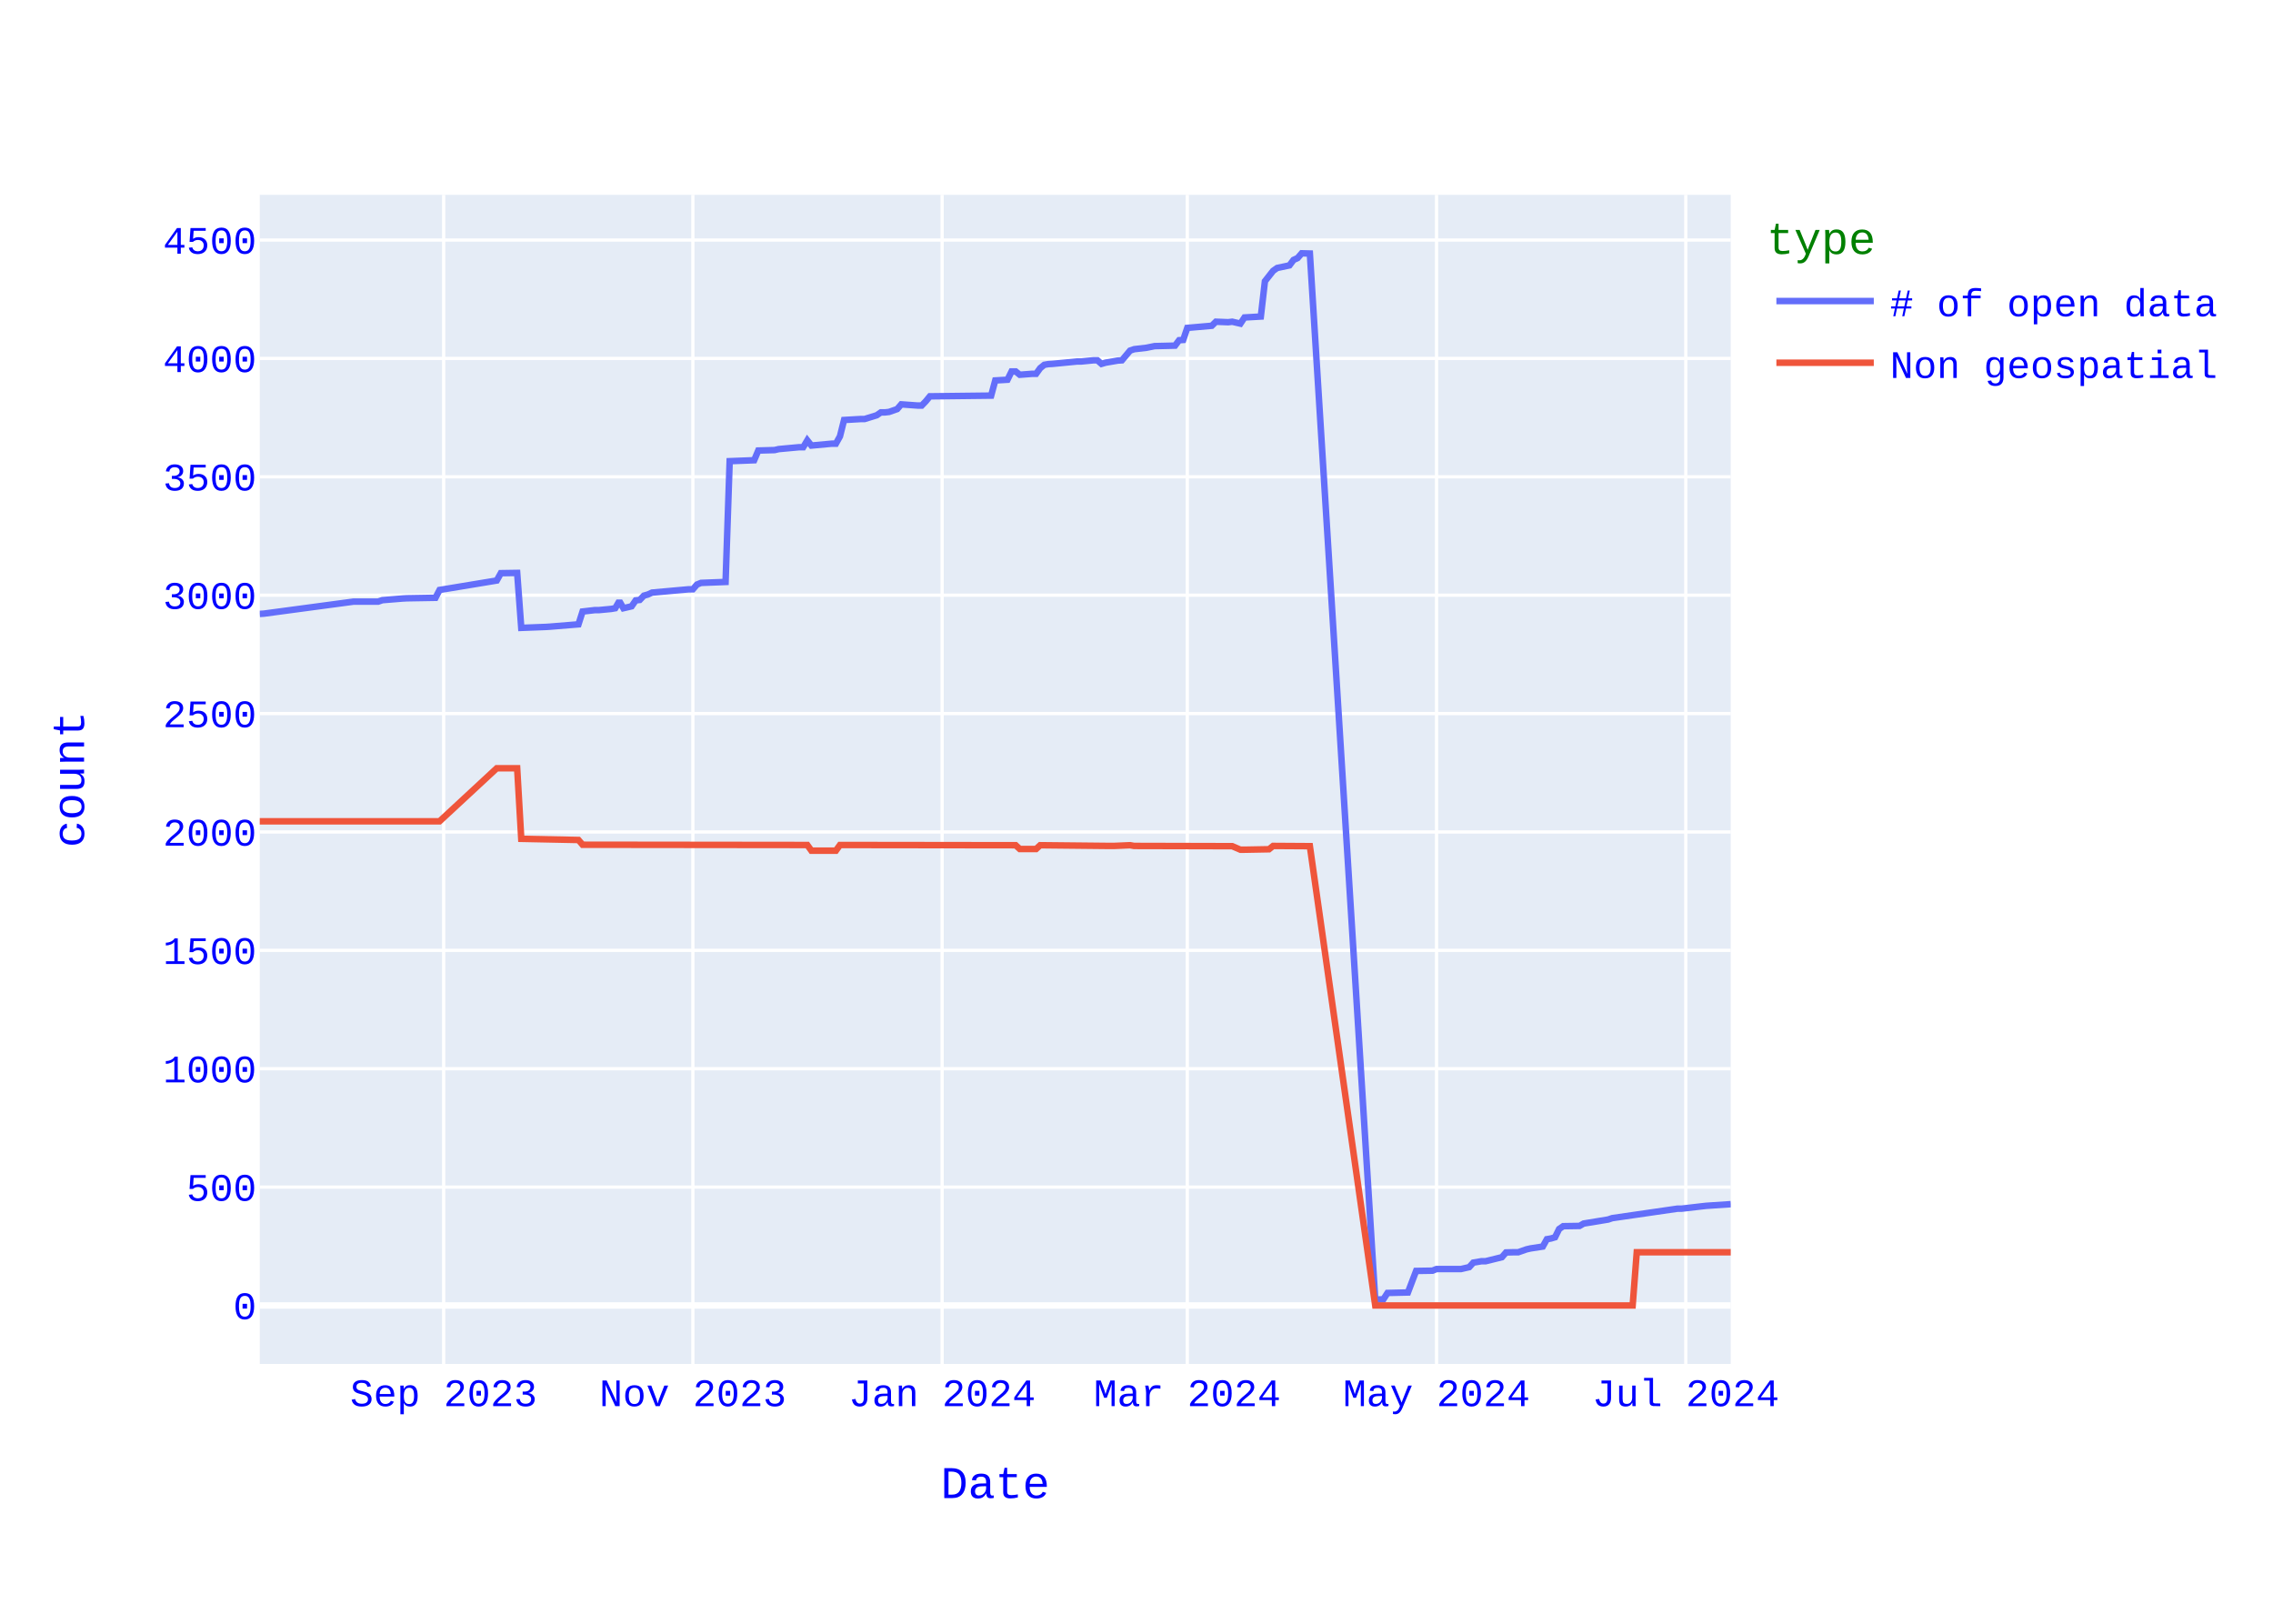
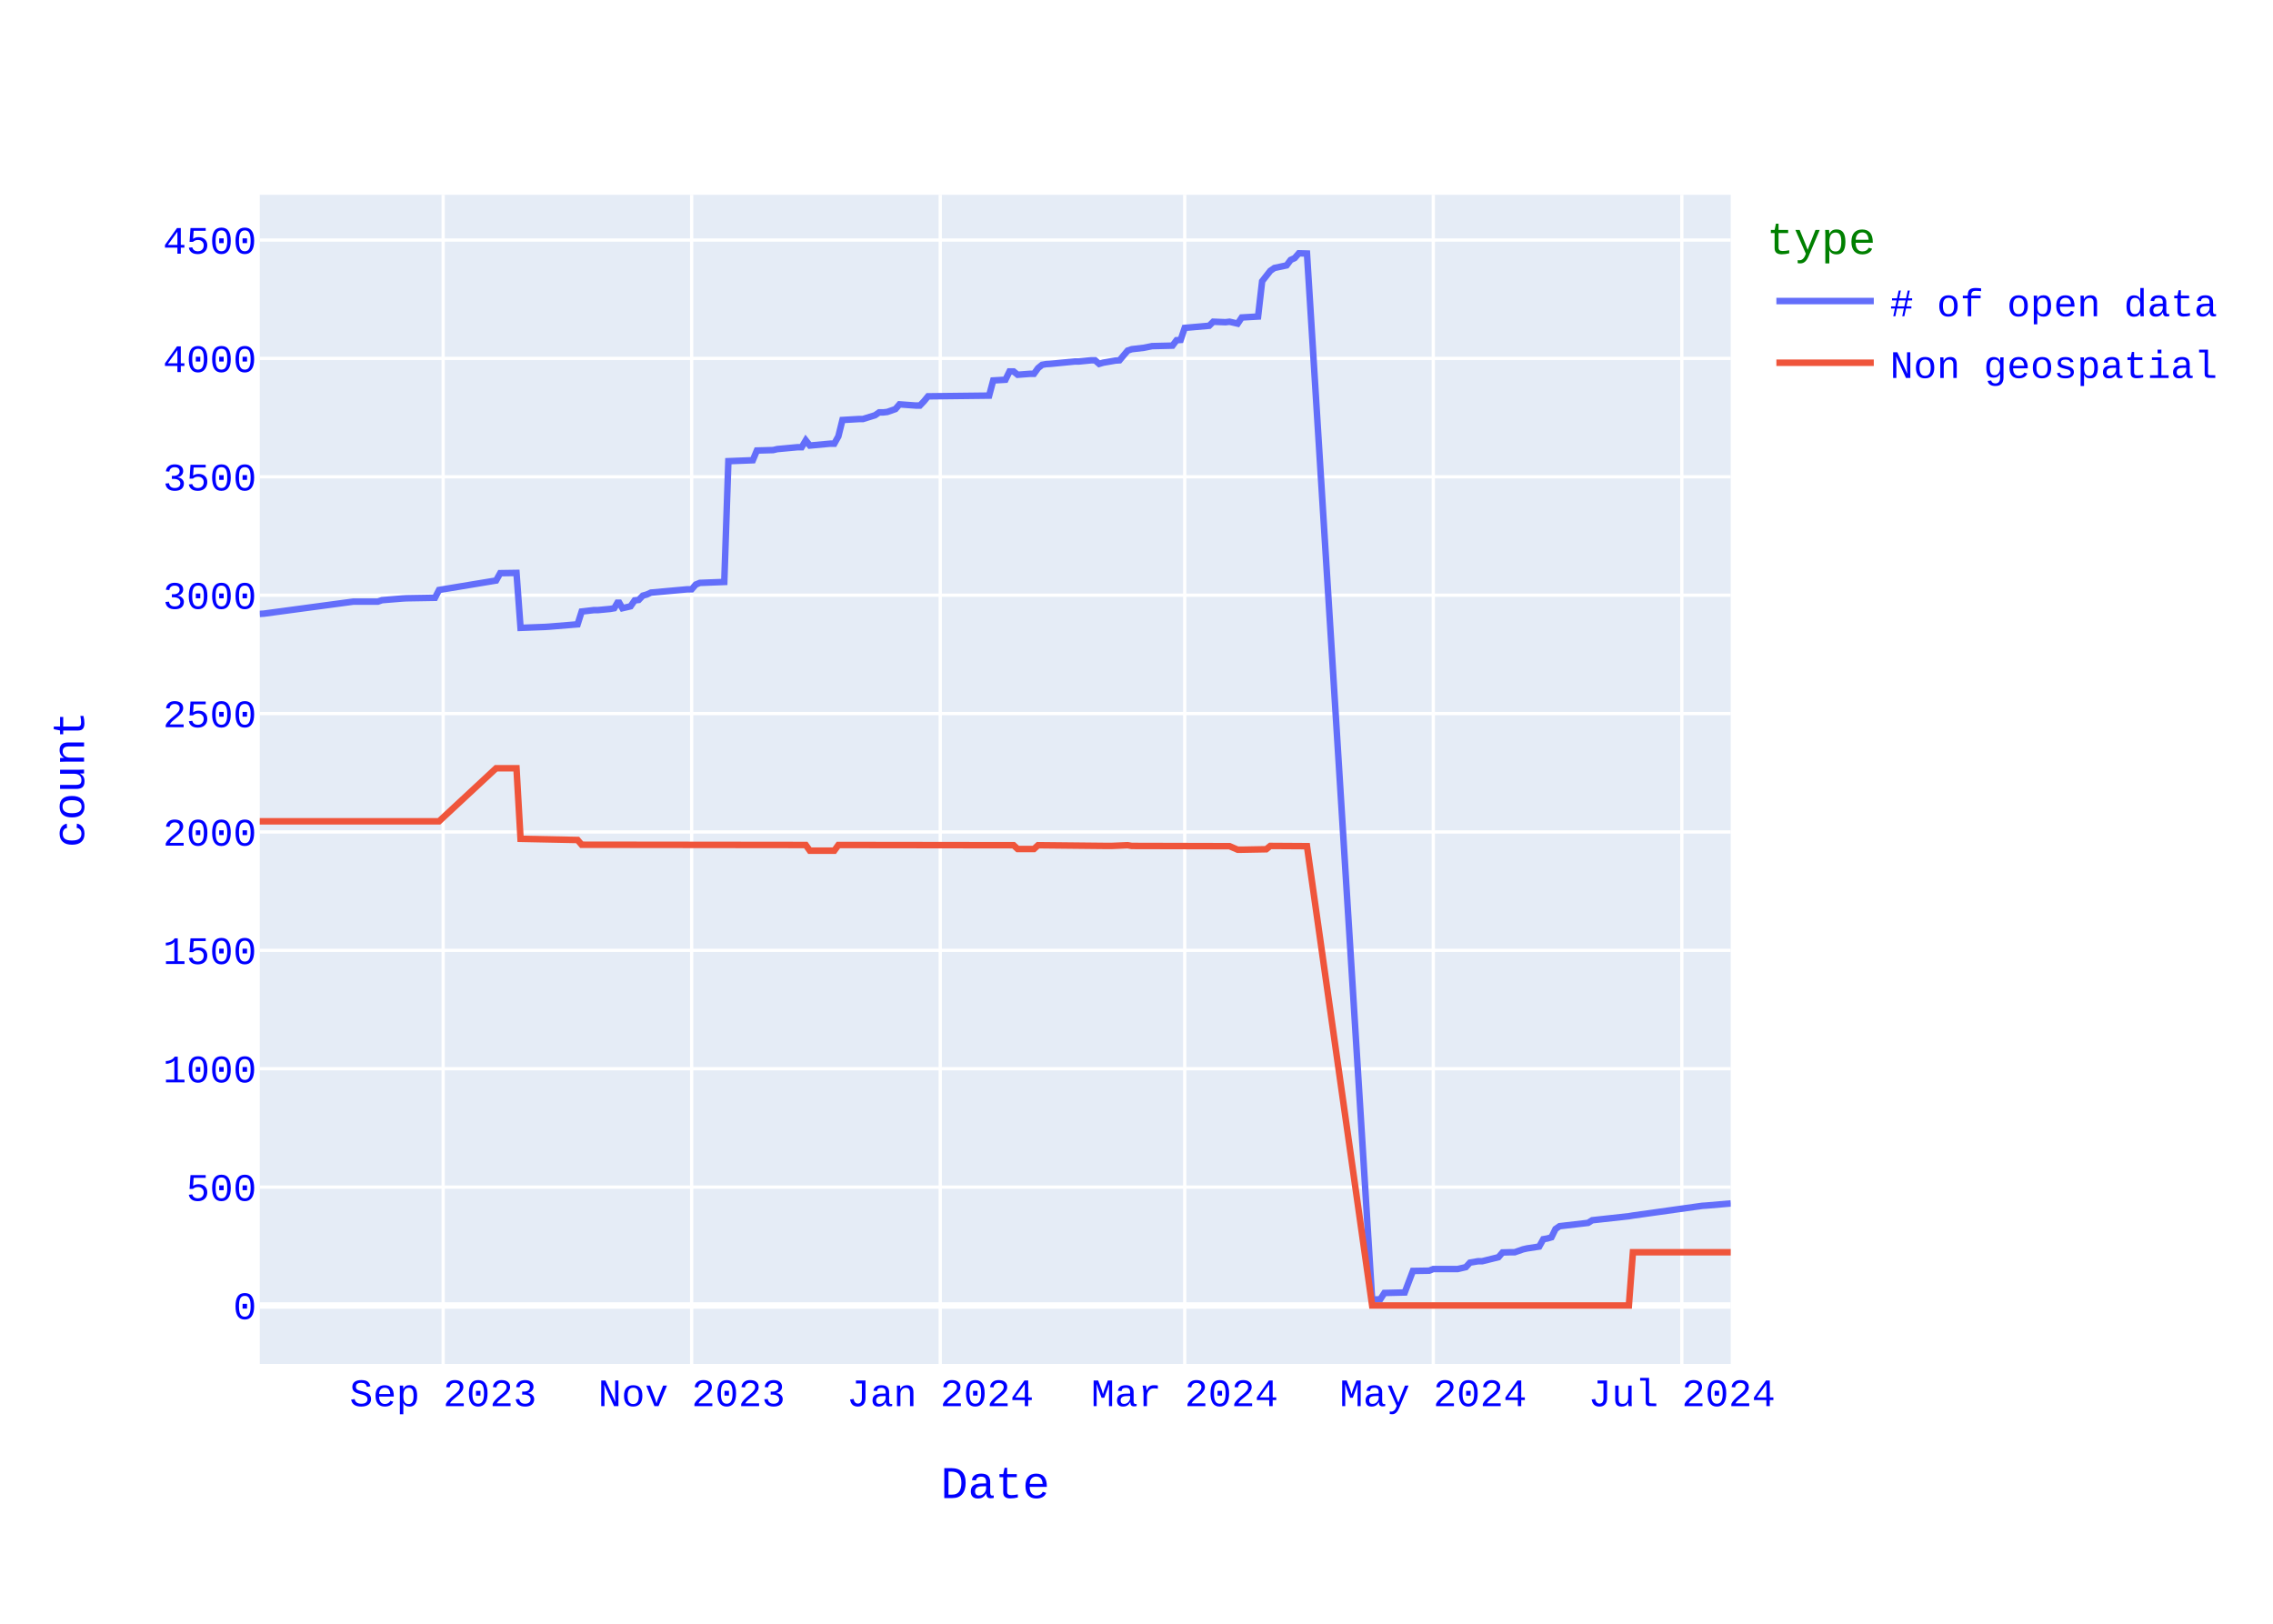
<svg xmlns="http://www.w3.org/2000/svg" class="main-svg" width="700" height="500" style="" viewBox="0 0 700 500">
  <rect x="0" y="0" width="700" height="500" style="fill: rgb(255, 255, 255); fill-opacity: 1;" />
-   <defs id="defs-c1803f">
+   <defs id="defs-cb3fc7">
    <g class="clips">
-       <clipPath id="clipc1803fxyplot" class="plotclip">
+       <clipPath id="clipcb3fc7xyplot" class="plotclip">
        <rect width="453" height="360" />
      </clipPath>
-       <clipPath class="axesclip" id="clipc1803fx">
+       <clipPath class="axesclip" id="clipcb3fc7x">
        <rect x="80" y="0" width="453" height="500" />
      </clipPath>
-       <clipPath class="axesclip" id="clipc1803fy">
+       <clipPath class="axesclip" id="clipcb3fc7y">
        <rect x="0" y="60" width="700" height="360" />
      </clipPath>
-       <clipPath class="axesclip" id="clipc1803fxy">
+       <clipPath class="axesclip" id="clipcb3fc7xy">
        <rect x="80" y="60" width="453" height="360" />
      </clipPath>
    </g>
    <g class="gradients" />
    <g class="patterns" />
  </defs>
  <g class="bglayer">
    <rect class="bg" x="80" y="60" width="453" height="360" style="fill: rgb(229, 236, 246); fill-opacity: 1; stroke-width: 0;" />
  </g>
  <g class="layer-below">
    <g class="imagelayer" />
    <g class="shapelayer" />
  </g>
  <g class="cartesianlayer">
    <g class="subplot xy">
      <g class="layer-subplot">
        <g class="shapelayer" />
        <g class="imagelayer" />
      </g>
      <g class="minor-gridlayer">
        <g class="x" />
        <g class="y" />
      </g>
      <g class="gridlayer">
        <g class="x">
-           <path class="xgrid crisp" transform="translate(136.63,0)" d="M0,60v360" style="stroke: rgb(255, 255, 255); stroke-opacity: 1; stroke-width: 1px;" />
-           <path class="xgrid crisp" transform="translate(213.38,0)" d="M0,60v360" style="stroke: rgb(255, 255, 255); stroke-opacity: 1; stroke-width: 1px;" />
-           <path class="xgrid crisp" transform="translate(290.14,0)" d="M0,60v360" style="stroke: rgb(255, 255, 255); stroke-opacity: 1; stroke-width: 1px;" />
-           <path class="xgrid crisp" transform="translate(365.64,0)" d="M0,60v360" style="stroke: rgb(255, 255, 255); stroke-opacity: 1; stroke-width: 1px;" />
-           <path class="xgrid crisp" transform="translate(442.4,0)" d="M0,60v360" style="stroke: rgb(255, 255, 255); stroke-opacity: 1; stroke-width: 1px;" />
-           <path class="xgrid crisp" transform="translate(519.16,0)" d="M0,60v360" style="stroke: rgb(255, 255, 255); stroke-opacity: 1; stroke-width: 1px;" />
+           <path class="xgrid crisp" transform="translate(136.47,0)" d="M0,60v360" style="stroke: rgb(255, 255, 255); stroke-opacity: 1; stroke-width: 1px;" />
+           <path class="xgrid crisp" transform="translate(213.01,0)" d="M0,60v360" style="stroke: rgb(255, 255, 255); stroke-opacity: 1; stroke-width: 1px;" />
+           <path class="xgrid crisp" transform="translate(289.56,0)" d="M0,60v360" style="stroke: rgb(255, 255, 255); stroke-opacity: 1; stroke-width: 1px;" />
+           <path class="xgrid crisp" transform="translate(364.85,0)" d="M0,60v360" style="stroke: rgb(255, 255, 255); stroke-opacity: 1; stroke-width: 1px;" />
+           <path class="xgrid crisp" transform="translate(441.4,0)" d="M0,60v360" style="stroke: rgb(255, 255, 255); stroke-opacity: 1; stroke-width: 1px;" />
+           <path class="xgrid crisp" transform="translate(517.94,0)" d="M0,60v360" style="stroke: rgb(255, 255, 255); stroke-opacity: 1; stroke-width: 1px;" />
        </g>
        <g class="y">
          <path class="ygrid crisp" transform="translate(0,365.55)" d="M80,0h453" style="stroke: rgb(255, 255, 255); stroke-opacity: 1; stroke-width: 1px;" />
          <path class="ygrid crisp" transform="translate(0,329.09)" d="M80,0h453" style="stroke: rgb(255, 255, 255); stroke-opacity: 1; stroke-width: 1px;" />
          <path class="ygrid crisp" transform="translate(0,292.64)" d="M80,0h453" style="stroke: rgb(255, 255, 255); stroke-opacity: 1; stroke-width: 1px;" />
          <path class="ygrid crisp" transform="translate(0,256.19)" d="M80,0h453" style="stroke: rgb(255, 255, 255); stroke-opacity: 1; stroke-width: 1px;" />
          <path class="ygrid crisp" transform="translate(0,219.73)" d="M80,0h453" style="stroke: rgb(255, 255, 255); stroke-opacity: 1; stroke-width: 1px;" />
          <path class="ygrid crisp" transform="translate(0,183.28)" d="M80,0h453" style="stroke: rgb(255, 255, 255); stroke-opacity: 1; stroke-width: 1px;" />
          <path class="ygrid crisp" transform="translate(0,146.82)" d="M80,0h453" style="stroke: rgb(255, 255, 255); stroke-opacity: 1; stroke-width: 1px;" />
          <path class="ygrid crisp" transform="translate(0,110.37)" d="M80,0h453" style="stroke: rgb(255, 255, 255); stroke-opacity: 1; stroke-width: 1px;" />
          <path class="ygrid crisp" transform="translate(0,73.92)" d="M80,0h453" style="stroke: rgb(255, 255, 255); stroke-opacity: 1; stroke-width: 1px;" />
        </g>
      </g>
      <g class="zerolinelayer">
        <path class="yzl zl crisp" transform="translate(0,402)" d="M80,0h453" style="stroke: rgb(255, 255, 255); stroke-opacity: 1; stroke-width: 2px;" />
      </g>
      <path class="xlines-below" />
      <path class="ylines-below" />
      <g class="overlines-below" />
      <g class="xaxislayer-below" />
      <g class="yaxislayer-below" />
      <g class="overaxes-below" />
-       <g class="plot" transform="translate(80,60)" clip-path="url(#clipc1803fxyplot)">
+       <g class="plot" transform="translate(80,60)" clip-path="url(#clipcb3fc7xyplot)">
        <g class="scatterlayer mlayer">
-           <g class="trace scatter trace1ddc31" style="stroke-miterlimit: 2; opacity: 1;">
+           <g class="trace scatter trace3708f5" style="stroke-miterlimit: 2; opacity: 1;">
            <g class="fills" />
            <g class="errorbars" />
            <g class="lines">
-               <path class="js-line" d="M453,310.8L445.45,311.31L444.19,311.45L437.9,312.18L436.64,312.18L416.51,315.1L415.25,315.53L407.7,316.77L406.44,317.5L401.41,317.58L400.15,318.45L398.89,321L397.63,321.37L396.38,321.59L395.12,323.85L391.34,324.43L390.08,324.72L387.57,325.6L386.31,325.6L383.79,325.67L382.53,327.13L377.5,328.37L376.24,328.37L373.72,328.8L372.47,330.19L369.95,330.77L368.69,330.77L362.4,330.77L361.14,331.28L356.11,331.36L353.59,337.99L347.3,338.14L346.04,340.1L343.52,340.18L323.39,18.07L320.88,18L319.62,19.46L318.36,20.04L317.1,21.72L313.32,22.52L312.07,23.4L309.55,26.6L308.29,37.47L303.26,37.76L302,39.65L299.48,39.07L298.22,39.22L294.45,39.07L293.19,40.31L285.64,40.97L284.38,44.68L283.13,44.76L281.87,46.43L275.57,46.58L273.06,47.09L269.28,47.53L268.02,47.96L265.51,50.95L264.25,51.03L260.47,51.68L259.22,52.05L257.96,50.95L256.7,50.95L252.92,51.32L251.67,51.32L244.12,52.05L242.86,52.12L241.6,52.34L240.34,53.36L239.08,55.11L237.82,55.11L234.05,55.4L232.79,54.38L231.53,54.38L230.27,56.93L226.5,57.15L225.24,61.82L206.37,62.04L205.11,63.57L203.85,64.88L202.59,64.88L197.56,64.51L196.3,65.97L193.78,66.85L192.52,66.99L191.27,66.99L190.01,67.87L186.23,69.04L184.97,69.04L179.94,69.33L178.68,74.36L177.42,76.62L176.17,76.62L169.88,77.2L168.62,75.6L167.36,77.71L166.1,77.71L159.81,78.29L158.55,78.59L153.52,78.73L152.26,81.72L144.71,82.01L143.45,119.2L135.9,119.49L134.64,120L133.38,121.46L132.13,121.46L120.8,122.48L119.54,123.06L118.28,123.42L117.02,124.74L115.77,124.88L114.51,126.7L111.99,127.29L110.73,125.1L109.47,127.29L108.22,127.51L104.44,127.87L103.18,127.87L99.41,128.31L98.15,132.25L89.34,132.97L88.08,133.05L80.53,133.34L79.27,116.42L74.24,116.5L72.98,118.76L55.37,121.67L54.11,124.08L45.3,124.23L44.04,124.3L37.75,124.81L36.49,125.25L28.94,125.25L1.26,128.96L0,129.04" style="vector-effect: none; fill: none; stroke: rgb(99, 110, 250); stroke-opacity: 1; stroke-width: 2px; opacity: 1;" />
+               <path class="js-line" d="M453,310.58L445.47,311.23L444.22,311.31L422.88,314.3L421.63,314.51L410.34,315.75L409.08,316.56L400.3,317.58L399.04,318.45L397.79,321L396.53,321.37L395.28,321.59L394.02,323.85L390.26,324.43L389,324.72L386.49,325.6L385.24,325.6L382.73,325.67L381.47,327.13L376.45,328.37L375.2,328.37L372.69,328.8L371.43,330.19L368.93,330.77L367.67,330.77L361.4,330.77L360.14,331.28L355.12,331.36L352.61,337.99L346.34,338.14L345.08,340.1L342.57,340.18L322.5,18.07L319.99,18L318.73,19.46L317.48,20.04L316.22,21.72L312.46,22.52L311.2,23.4L308.69,26.6L307.44,37.47L302.42,37.76L301.16,39.65L298.65,39.07L297.4,39.22L293.63,39.07L292.38,40.31L284.85,40.97L283.6,44.68L282.34,44.76L281.09,46.43L274.81,46.58L272.3,47.09L268.54,47.53L267.28,47.96L264.77,50.95L263.52,51.03L259.75,51.68L258.5,52.05L257.24,50.95L255.99,50.95L252.22,51.32L250.97,51.32L243.44,52.05L242.19,52.12L240.93,52.34L239.68,53.36L238.42,55.11L237.17,55.11L233.4,55.4L232.15,54.38L230.89,54.38L229.64,56.93L225.87,57.15L224.62,61.82L205.8,62.04L204.54,63.57L203.29,64.88L202.03,64.88L197.01,64.51L195.76,65.97L193.25,66.85L191.99,66.99L190.74,66.99L189.48,67.87L185.72,69.04L184.46,69.04L179.44,69.33L178.19,74.36L176.93,76.62L175.68,76.62L169.4,77.2L168.15,75.6L166.89,77.71L165.64,77.71L159.37,78.29L158.11,78.59L153.09,78.73L151.84,81.72L144.31,82.01L143.05,119.2L135.52,119.49L134.27,120L133.01,121.46L131.76,121.46L120.47,122.48L119.21,123.06L117.96,123.42L116.7,124.74L115.45,124.88L114.19,126.7L111.68,127.29L110.43,125.1L109.17,127.29L107.92,127.51L104.15,127.87L102.9,127.87L99.13,128.31L97.88,132.25L89.09,132.97L87.84,133.05L80.31,133.34L79.06,116.42L74.04,116.5L72.78,118.76L55.21,121.67L53.96,124.08L45.17,124.23L43.92,124.3L37.65,124.81L36.39,125.25L28.86,125.25L1.25,128.96L0,129.04" style="vector-effect: none; fill: none; stroke: rgb(99, 110, 250); stroke-opacity: 1; stroke-width: 2px; opacity: 1;" />
            </g>
            <g class="points" />
            <g class="text" />
          </g>
-           <g class="trace scatter tracef30495" style="stroke-miterlimit: 2; opacity: 1;">
+           <g class="trace scatter tracee875db" style="stroke-miterlimit: 2; opacity: 1;">
            <g class="fills" />
            <g class="errorbars" />
            <g class="lines">
-               <path class="js-line" d="M453,325.6L424.06,325.6L422.8,342L343.52,342L323.39,200.56L312.07,200.49L310.81,201.51L303.26,201.65L302,201.65L299.48,200.56L298.22,200.56L269.28,200.49L268.02,200.27L262.99,200.49L261.73,200.49L240.34,200.27L239.08,201.43L234.05,201.43L232.79,200.27L178.68,200.2L177.42,201.95L169.88,201.95L168.62,200.2L99.41,200.12L98.15,198.66L80.53,198.3L79.27,176.57L72.98,176.57L55.37,192.9L0,192.9" style="vector-effect: none; fill: none; stroke: rgb(239, 85, 59); stroke-opacity: 1; stroke-width: 2px; opacity: 1;" />
+               <path class="js-line" d="M453,325.6L422.88,325.6L421.63,342L342.57,342L322.5,200.56L311.2,200.49L309.95,201.51L302.42,201.65L301.16,201.65L298.65,200.56L297.4,200.56L268.54,200.49L267.28,200.27L262.26,200.49L261.01,200.49L239.68,200.27L238.42,201.43L233.4,201.43L232.15,200.27L178.19,200.2L176.93,201.95L169.4,201.95L168.15,200.2L99.13,200.12L97.88,198.66L80.31,198.3L79.06,176.57L72.78,176.57L55.21,192.9L0,192.9" style="vector-effect: none; fill: none; stroke: rgb(239, 85, 59); stroke-opacity: 1; stroke-width: 2px; opacity: 1;" />
            </g>
            <g class="points" />
            <g class="text" />
          </g>
        </g>
      </g>
      <g class="overplot" />
      <path class="xlines-above crisp" d="M0,0" style="fill: none;" />
      <path class="ylines-above crisp" d="M0,0" style="fill: none;" />
      <g class="overlines-above" />
      <g class="xaxislayer-above">
        <g class="xtick">
-           <text text-anchor="middle" x="0" y="433" transform="translate(136.63,0)" style="font-family: 'Courier New'; font-size: 12px; fill: rgb(0, 0, 255); fill-opacity: 1; white-space: pre; opacity: 1;">Sep 2023</text>
-         </g>
-         <g class="xtick">
-           <text text-anchor="middle" x="0" y="433" style="font-family: 'Courier New'; font-size: 12px; fill: rgb(0, 0, 255); fill-opacity: 1; white-space: pre; opacity: 1;" transform="translate(213.38,0)">Nov 2023</text>
-         </g>
-         <g class="xtick">
-           <text text-anchor="middle" x="0" y="433" style="font-family: 'Courier New'; font-size: 12px; fill: rgb(0, 0, 255); fill-opacity: 1; white-space: pre; opacity: 1;" transform="translate(290.14,0)">Jan 2024</text>
-         </g>
-         <g class="xtick">
-           <text text-anchor="middle" x="0" y="433" style="font-family: 'Courier New'; font-size: 12px; fill: rgb(0, 0, 255); fill-opacity: 1; white-space: pre; opacity: 1;" transform="translate(365.64,0)">Mar 2024</text>
-         </g>
-         <g class="xtick">
-           <text text-anchor="middle" x="0" y="433" style="font-family: 'Courier New'; font-size: 12px; fill: rgb(0, 0, 255); fill-opacity: 1; white-space: pre; opacity: 1;" transform="translate(442.4,0)">May 2024</text>
-         </g>
-         <g class="xtick">
-           <text text-anchor="middle" x="0" y="433" style="font-family: 'Courier New'; font-size: 12px; fill: rgb(0, 0, 255); fill-opacity: 1; white-space: pre; opacity: 1;" transform="translate(519.16,0)">Jul 2024</text>
+           <text text-anchor="middle" x="0" y="433" transform="translate(136.47,0)" style="font-family: 'Courier New'; font-size: 12px; fill: rgb(0, 0, 255); fill-opacity: 1; white-space: pre; opacity: 1;">Sep 2023</text>
+         </g>
+         <g class="xtick">
+           <text text-anchor="middle" x="0" y="433" style="font-family: 'Courier New'; font-size: 12px; fill: rgb(0, 0, 255); fill-opacity: 1; white-space: pre; opacity: 1;" transform="translate(213.01,0)">Nov 2023</text>
+         </g>
+         <g class="xtick">
+           <text text-anchor="middle" x="0" y="433" style="font-family: 'Courier New'; font-size: 12px; fill: rgb(0, 0, 255); fill-opacity: 1; white-space: pre; opacity: 1;" transform="translate(289.56,0)">Jan 2024</text>
+         </g>
+         <g class="xtick">
+           <text text-anchor="middle" x="0" y="433" style="font-family: 'Courier New'; font-size: 12px; fill: rgb(0, 0, 255); fill-opacity: 1; white-space: pre; opacity: 1;" transform="translate(364.85,0)">Mar 2024</text>
+         </g>
+         <g class="xtick">
+           <text text-anchor="middle" x="0" y="433" style="font-family: 'Courier New'; font-size: 12px; fill: rgb(0, 0, 255); fill-opacity: 1; white-space: pre; opacity: 1;" transform="translate(441.4,0)">May 2024</text>
+         </g>
+         <g class="xtick">
+           <text text-anchor="middle" x="0" y="433" style="font-family: 'Courier New'; font-size: 12px; fill: rgb(0, 0, 255); fill-opacity: 1; white-space: pre; opacity: 1;" transform="translate(517.94,0)">Jul 2024</text>
        </g>
      </g>
      <g class="yaxislayer-above">
        <g class="ytick">
          <text text-anchor="end" x="79" y="4.2" transform="translate(0,402)" style="font-family: 'Courier New'; font-size: 12px; fill: rgb(0, 0, 255); fill-opacity: 1; white-space: pre; opacity: 1;">0</text>
        </g>
        <g class="ytick">
          <text text-anchor="end" x="79" y="4.2" style="font-family: 'Courier New'; font-size: 12px; fill: rgb(0, 0, 255); fill-opacity: 1; white-space: pre; opacity: 1;" transform="translate(0,365.55)">500</text>
        </g>
        <g class="ytick">
          <text text-anchor="end" x="79" y="4.2" style="font-family: 'Courier New'; font-size: 12px; fill: rgb(0, 0, 255); fill-opacity: 1; white-space: pre; opacity: 1;" transform="translate(0,329.09)">1000</text>
        </g>
        <g class="ytick">
          <text text-anchor="end" x="79" y="4.2" style="font-family: 'Courier New'; font-size: 12px; fill: rgb(0, 0, 255); fill-opacity: 1; white-space: pre; opacity: 1;" transform="translate(0,292.64)">1500</text>
        </g>
        <g class="ytick">
          <text text-anchor="end" x="79" y="4.2" style="font-family: 'Courier New'; font-size: 12px; fill: rgb(0, 0, 255); fill-opacity: 1; white-space: pre; opacity: 1;" transform="translate(0,256.19)">2000</text>
        </g>
        <g class="ytick">
          <text text-anchor="end" x="79" y="4.2" style="font-family: 'Courier New'; font-size: 12px; fill: rgb(0, 0, 255); fill-opacity: 1; white-space: pre; opacity: 1;" transform="translate(0,219.73)">2500</text>
        </g>
        <g class="ytick">
          <text text-anchor="end" x="79" y="4.2" style="font-family: 'Courier New'; font-size: 12px; fill: rgb(0, 0, 255); fill-opacity: 1; white-space: pre; opacity: 1;" transform="translate(0,183.28)">3000</text>
        </g>
        <g class="ytick">
          <text text-anchor="end" x="79" y="4.2" style="font-family: 'Courier New'; font-size: 12px; fill: rgb(0, 0, 255); fill-opacity: 1; white-space: pre; opacity: 1;" transform="translate(0,146.82)">3500</text>
        </g>
        <g class="ytick">
          <text text-anchor="end" x="79" y="4.2" style="font-family: 'Courier New'; font-size: 12px; fill: rgb(0, 0, 255); fill-opacity: 1; white-space: pre; opacity: 1;" transform="translate(0,110.37)">4000</text>
        </g>
        <g class="ytick">
          <text text-anchor="end" x="79" y="4.2" style="font-family: 'Courier New'; font-size: 12px; fill: rgb(0, 0, 255); fill-opacity: 1; white-space: pre; opacity: 1;" transform="translate(0,73.92)">4500</text>
        </g>
      </g>
      <g class="overaxes-above" />
    </g>
  </g>
  <g class="polarlayer" />
  <g class="smithlayer" />
  <g class="ternarylayer" />
  <g class="geolayer" />
  <g class="funnelarealayer" />
  <g class="pielayer" />
  <g class="iciclelayer" />
  <g class="treemaplayer" />
  <g class="sunburstlayer" />
  <g class="glimages" />
-   <defs id="topdefs-c1803f">
+   <defs id="topdefs-cb3fc7">
    <g class="clips" />
-     <clipPath id="legendc1803f">
+     <clipPath id="legendcb3fc7">
      <rect width="146" height="67" x="0" y="0" />
    </clipPath>
  </defs>
  <g class="layer-above">
    <g class="imagelayer" />
    <g class="shapelayer" />
  </g>
  <g class="infolayer">
    <g class="legend" pointer-events="all" transform="translate(542.06,60)">
      <rect class="bg" shape-rendering="crispEdges" style="stroke: rgb(68, 68, 68); stroke-opacity: 1; fill: rgb(255, 255, 255); fill-opacity: 1; stroke-width: 0px;" width="146" height="67" x="0" y="0" />
-       <g class="scrollbox" transform="" clip-path="url(#legendc1803f)">
+       <g class="scrollbox" transform="" clip-path="url(#legendcb3fc7)">
        <text class="legendtitletext" text-anchor="start" x="2" y="18.2" style="font-family: 'Courier New'; font-size: 14px; fill: rgb(0, 128, 0); fill-opacity: 1; white-space: pre;">type</text>
        <g class="groups" transform="">
          <g class="traces" transform="translate(0,32.7)" style="opacity: 1;">
            <text class="legendtext" text-anchor="start" x="40" y="4.68" style="font-family: 'Courier New'; font-size: 12px; fill: rgb(0, 0, 255); fill-opacity: 1; white-space: pre;"># of open data</text>
            <g class="layers" style="opacity: 1;">
              <g class="legendfill" />
              <g class="legendlines">
                <path class="js-line" d="M5,0h30" style="fill: none; stroke: rgb(99, 110, 250); stroke-opacity: 1; stroke-width: 2px;" />
              </g>
              <g class="legendsymbols">
                <g class="legendpoints" />
              </g>
            </g>
            <rect class="legendtoggle" x="0" y="-9.5" width="140.828" height="19" style="fill: rgb(0, 0, 0); fill-opacity: 0;" />
          </g>
        </g>
        <g class="groups" transform="">
          <g class="traces" transform="translate(0,51.7)" style="opacity: 1;">
            <text class="legendtext" text-anchor="start" x="40" y="4.68" style="font-family: 'Courier New'; font-size: 12px; fill: rgb(0, 0, 255); fill-opacity: 1; white-space: pre;">Non geospatial</text>
            <g class="layers" style="opacity: 1;">
              <g class="legendfill" />
              <g class="legendlines">
                <path class="js-line" d="M5,0h30" style="fill: none; stroke: rgb(239, 85, 59); stroke-opacity: 1; stroke-width: 2px;" />
              </g>
              <g class="legendsymbols">
                <g class="legendpoints" />
              </g>
            </g>
            <rect class="legendtoggle" x="0" y="-9.5" width="140.828" height="19" style="fill: rgb(0, 0, 0); fill-opacity: 0;" />
          </g>
        </g>
      </g>
      <rect class="scrollbar" rx="20" ry="3" width="0" height="0" style="fill: rgb(128, 139, 164); fill-opacity: 1;" x="0" y="0" />
    </g>
    <g class="g-gtitle" />
    <g class="g-xtitle">
      <text class="xtitle" x="306.5" y="461.3" text-anchor="middle" style="font-family: 'Courier New'; font-size: 14px; fill: rgb(0, 0, 255); opacity: 1; font-weight: normal; white-space: pre;">Date</text>
    </g>
    <g class="g-ytitle">
      <text class="ytitle" transform="rotate(-90,25.8875,240)" x="25.888" y="240" text-anchor="middle" style="font-family: 'Courier New'; font-size: 14px; fill: rgb(0, 0, 255); opacity: 1; font-weight: normal; white-space: pre;">count</text>
    </g>
  </g>
</svg>
